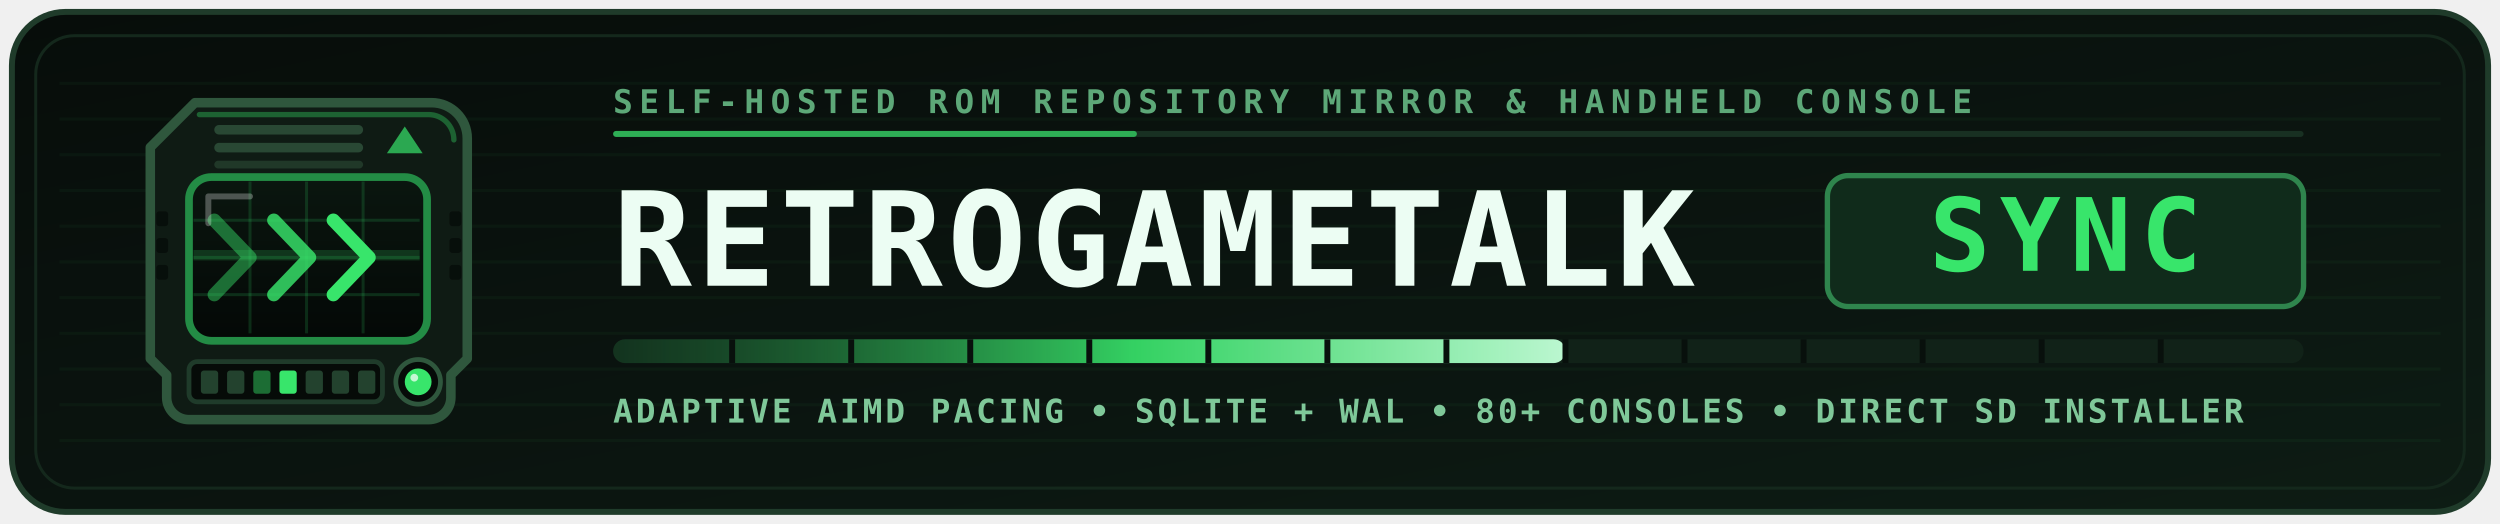
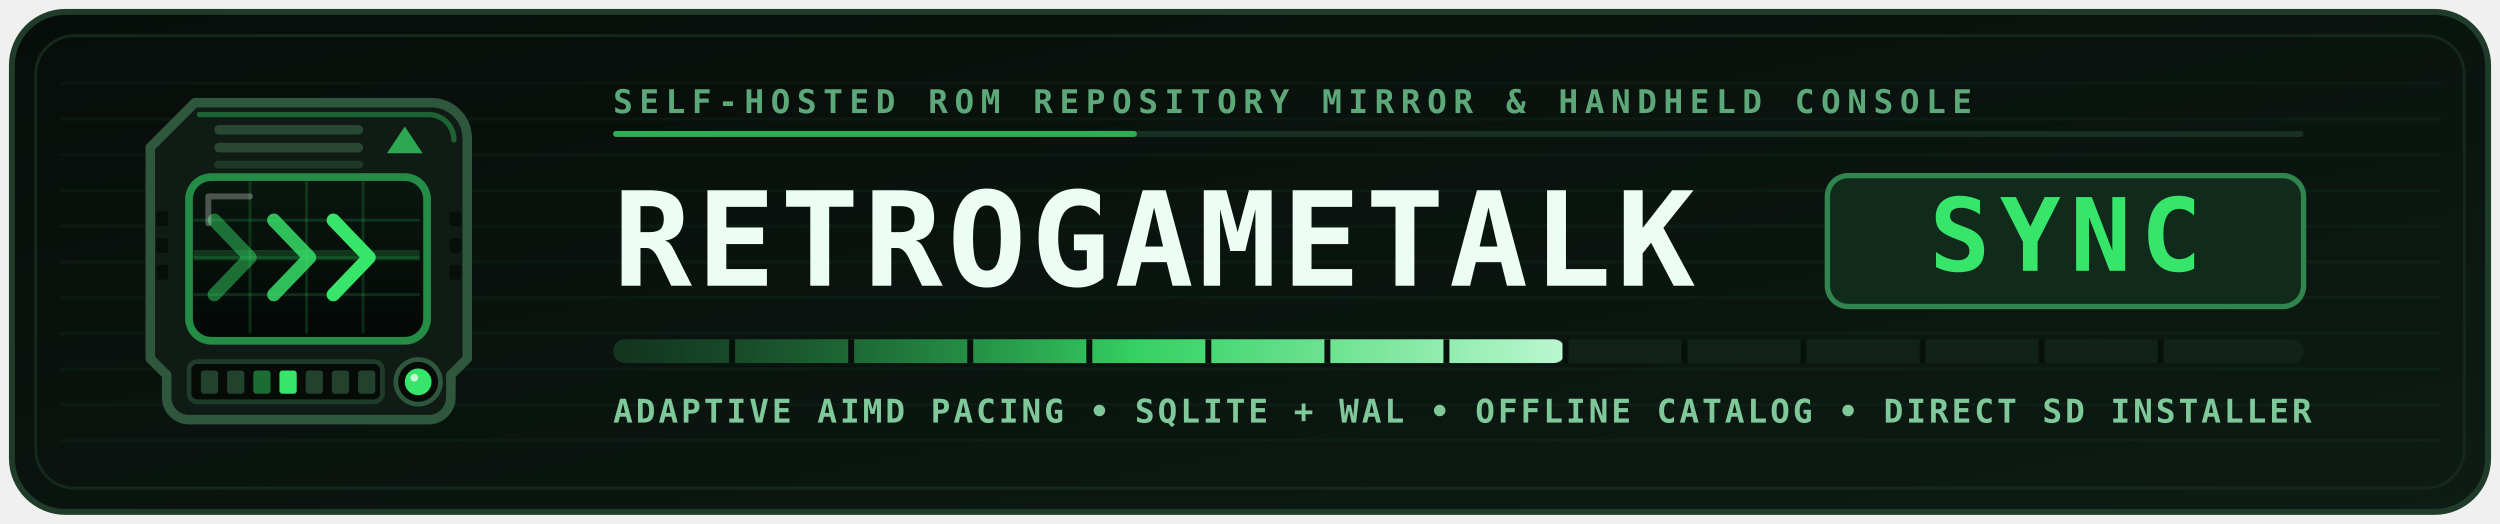
<svg xmlns="http://www.w3.org/2000/svg" width="840" height="176" viewBox="0 0 840 176" role="img" aria-label="RetroGameTalk Sync Logo">
  <defs>
    <linearGradient id="bg-card" x1="0%" y1="0%" x2="100%" y2="100%">
      <stop offset="0%" stop-color="#070d0a" />
      <stop offset="60%" stop-color="#0b1510" />
      <stop offset="100%" stop-color="#0d1c14" />
    </linearGradient>
    <linearGradient id="beam-grad" x1="0%" y1="0%" x2="100%" y2="0%">
      <stop offset="0%" stop-color="#1d7a3a" stop-opacity="0.2" />
      <stop offset="55%" stop-color="#38e56b" stop-opacity="0.9" />
      <stop offset="100%" stop-color="#bbf7d0" stop-opacity="1" />
    </linearGradient>
    <linearGradient id="crt-vignette" x1="0%" y1="0%" x2="0%" y2="100%">
      <stop offset="0%" stop-color="#0a160f" />
      <stop offset="100%" stop-color="#040806" />
    </linearGradient>
    <clipPath id="screen-clip">
      <rect x="65" y="61" width="76" height="51" rx="6" />
    </clipPath>
    <clipPath id="track-clip">
      <rect x="206" y="114" width="568" height="8" rx="4" />
    </clipPath>
  </defs>
  <rect x="4" y="4" width="832" height="168" rx="18" fill="url(#bg-card)" stroke="#1f3b2a" stroke-width="2" />
  <rect x="12" y="12" width="816" height="152" rx="13" fill="none" stroke="#14281c" stroke-width="1" />
  <g stroke="#38e56b" stroke-opacity="0.04" stroke-width="1">
    <line x1="20" y1="28" x2="820" y2="28" />
    <line x1="20" y1="40" x2="820" y2="40" />
    <line x1="20" y1="52" x2="820" y2="52" />
    <line x1="20" y1="64" x2="820" y2="64" />
    <line x1="20" y1="76" x2="820" y2="76" />
    <line x1="20" y1="88" x2="820" y2="88" />
    <line x1="20" y1="100" x2="820" y2="100" />
    <line x1="20" y1="112" x2="820" y2="112" />
    <line x1="20" y1="124" x2="820" y2="124" />
    <line x1="20" y1="136" x2="820" y2="136" />
    <line x1="20" y1="148" x2="820" y2="148" />
  </g>
  <g transform="translate(44, 28)">
    <path d="M21.5 6.5H101A12 12 0 0 1 113 18.5V92.5L107.5 98V105.5A7.5 7.5 0 0 1 100 113H19.5A7.5 7.5 0 0 1 12 105.5V98L6.5 92.5V21.5L21.5 6.5Z" fill="#0f1b14" stroke="#2f573d" stroke-width="3.2" stroke-linejoin="round" />
    <path d="M23 10.5H100A8.5 8.5 0 0 1 108.5 19" fill="none" stroke="#38e56b" stroke-opacity="0.35" stroke-width="1.8" stroke-linecap="round" />
    <g fill="#070d0a" opacity="0.9">
      <rect x="8.5" y="43" width="4" height="5" rx="1" />
      <rect x="8.5" y="52" width="4" height="5" rx="1" />
      <rect x="8.5" y="61" width="4" height="5" rx="1" />
      <rect x="107" y="43" width="4" height="5" rx="1" />
      <rect x="107" y="52" width="4" height="5" rx="1" />
      <rect x="107" y="61" width="4" height="5" rx="1" />
    </g>
    <rect x="28" y="14" width="50" height="3.2" rx="1.6" fill="#294834" />
    <rect x="28" y="20" width="50" height="3.2" rx="1.6" fill="#294834" />
    <rect x="28" y="26" width="50" height="2.6" rx="1.3" fill="#203828" />
    <path d="M92 14.5 98 23.5H86L92 14.5Z" fill="#38e56b" fill-opacity="0.7" />
    <rect x="19.5" y="31.5" width="80" height="55" rx="7.5" fill="url(#crt-vignette)" stroke="#238c45" stroke-width="2.6" />
  </g>
  <g clip-path="url(#screen-clip)">
    <g stroke="#38e56b" stroke-opacity="0.16" stroke-width="1">
      <line x1="65" y1="74" x2="141" y2="74" />
      <line x1="65" y1="86.5" x2="141" y2="86.5" />
      <line x1="65" y1="99" x2="141" y2="99" />
      <line x1="84" y1="61" x2="84" y2="112" />
      <line x1="103" y1="61" x2="103" y2="112" />
      <line x1="122" y1="61" x2="122" y2="112" />
    </g>
    <g fill="none" stroke="#38e56b" stroke-width="4.5" stroke-linecap="round" stroke-linejoin="round">
      <polyline points="72,74 84,86.5 72,99" opacity="0.45" />
      <polyline points="92,74 104,86.5 92,99" opacity="0.82" />
      <polyline points="112,74 124,86.5 112,99" opacity="1" />
    </g>
    <rect x="65" y="84" width="76" height="3.5" fill="#38e56b" fill-opacity="0.18" />
    <path d="M70 66H84M70 66V75" fill="none" stroke="#ffffff" stroke-opacity="0.28" stroke-width="2" stroke-linecap="round" />
  </g>
  <g transform="translate(44, 28)">
    <rect x="19.5" y="93.5" width="65" height="13.5" rx="2.8" fill="#060b08" stroke="#1f3b2a" stroke-width="1.6" />
    <rect x="23.5" y="96.5" width="5.8" height="7.8" rx="1" fill="#23422e" />
    <rect x="32.3" y="96.5" width="5.8" height="7.8" rx="1" fill="#23422e" />
    <rect x="41.1" y="96.5" width="5.8" height="7.8" rx="1" fill="#38e56b" fill-opacity="0.45" />
    <rect x="49.9" y="96.5" width="5.8" height="7.8" rx="1" fill="#38e56b" />
    <rect x="58.7" y="96.5" width="5.8" height="7.8" rx="1" fill="#23422e" />
    <rect x="67.5" y="96.5" width="5.8" height="7.8" rx="1" fill="#23422e" />
    <rect x="76.3" y="96.5" width="5.8" height="7.8" rx="1" fill="#23422e" />
    <circle cx="96.5" cy="100.3" r="7.5" fill="#060b08" stroke="#2f573d" stroke-width="1.6" />
    <circle cx="96.5" cy="100.3" r="4.5" fill="#38e56b" />
    <circle cx="95.2" cy="98.9" r="1.3" fill="#ffffff" fill-opacity="0.7" />
  </g>
  <rect x="206" y="44" width="568" height="2" rx="1" fill="#183022" />
  <rect x="206" y="44" width="176" height="2" rx="1" fill="#38e56b" fill-opacity="0.7" />
  <text x="206" y="38" font-family="ui-monospace, 'JetBrains Mono', SFMono-Regular, Menlo, Consolas, monospace" font-size="11" font-weight="700" letter-spacing="2.2" fill="#5da878">SELF-HOSTED ROM REPOSITORY MIRROR &amp; HANDHELD CONSOLE</text>
  <text x="206" y="96" font-family="ui-monospace, 'JetBrains Mono', SFMono-Regular, Menlo, Consolas, monospace" font-size="44" font-weight="800" letter-spacing="1.6" fill="#ecfdf3">RETROGAMETALK</text>
  <rect x="614" y="59" width="160" height="44" rx="7" fill="#102b1b" stroke="#2f854d" stroke-width="1.8" />
  <text x="694" y="91" text-anchor="middle" font-family="ui-monospace, 'JetBrains Mono', SFMono-Regular, Menlo, Consolas, monospace" font-size="34" font-weight="800" letter-spacing="3.2" fill="#38e56b">SYNC</text>
  <rect x="206" y="114" width="568" height="8" rx="4" fill="#112218" />
  <g clip-path="url(#track-clip)">
    <rect x="206" y="114" width="320" height="8" rx="4" fill="url(#beam-grad)" />
    <g stroke="#08100c" stroke-width="2">
      <line x1="246" y1="114" x2="246" y2="122" />
      <line x1="286" y1="114" x2="286" y2="122" />
      <line x1="326" y1="114" x2="326" y2="122" />
      <line x1="366" y1="114" x2="366" y2="122" />
      <line x1="406" y1="114" x2="406" y2="122" />
      <line x1="446" y1="114" x2="446" y2="122" />
      <line x1="486" y1="114" x2="486" y2="122" />
      <line x1="526" y1="114" x2="526" y2="122" />
      <line x1="566" y1="114" x2="566" y2="122" />
      <line x1="606" y1="114" x2="606" y2="122" />
      <line x1="646" y1="114" x2="646" y2="122" />
      <line x1="686" y1="114" x2="686" y2="122" />
      <line x1="726" y1="114" x2="726" y2="122" />
    </g>
  </g>
-   <text x="206" y="142" font-family="ui-monospace, 'JetBrains Mono', SFMono-Regular, Menlo, Consolas, monospace" font-size="11" font-weight="600" letter-spacing="1.0" fill="#7fc899">ADAPTIVE AIMD PACING  •  SQLITE + WAL  •  80+ CONSOLES  •  DIRECT SD INSTALLER</text>
+   <text x="206" y="142" font-family="ui-monospace, 'JetBrains Mono', SFMono-Regular, Menlo, Consolas, monospace" font-size="11" font-weight="600" letter-spacing="1.0" fill="#7fc899">ADAPTIVE AIMD PACING  •  SQLITE + WAL  •  OFFLINE CATALOG  •  DIRECT SD INSTALLER</text>
</svg>
